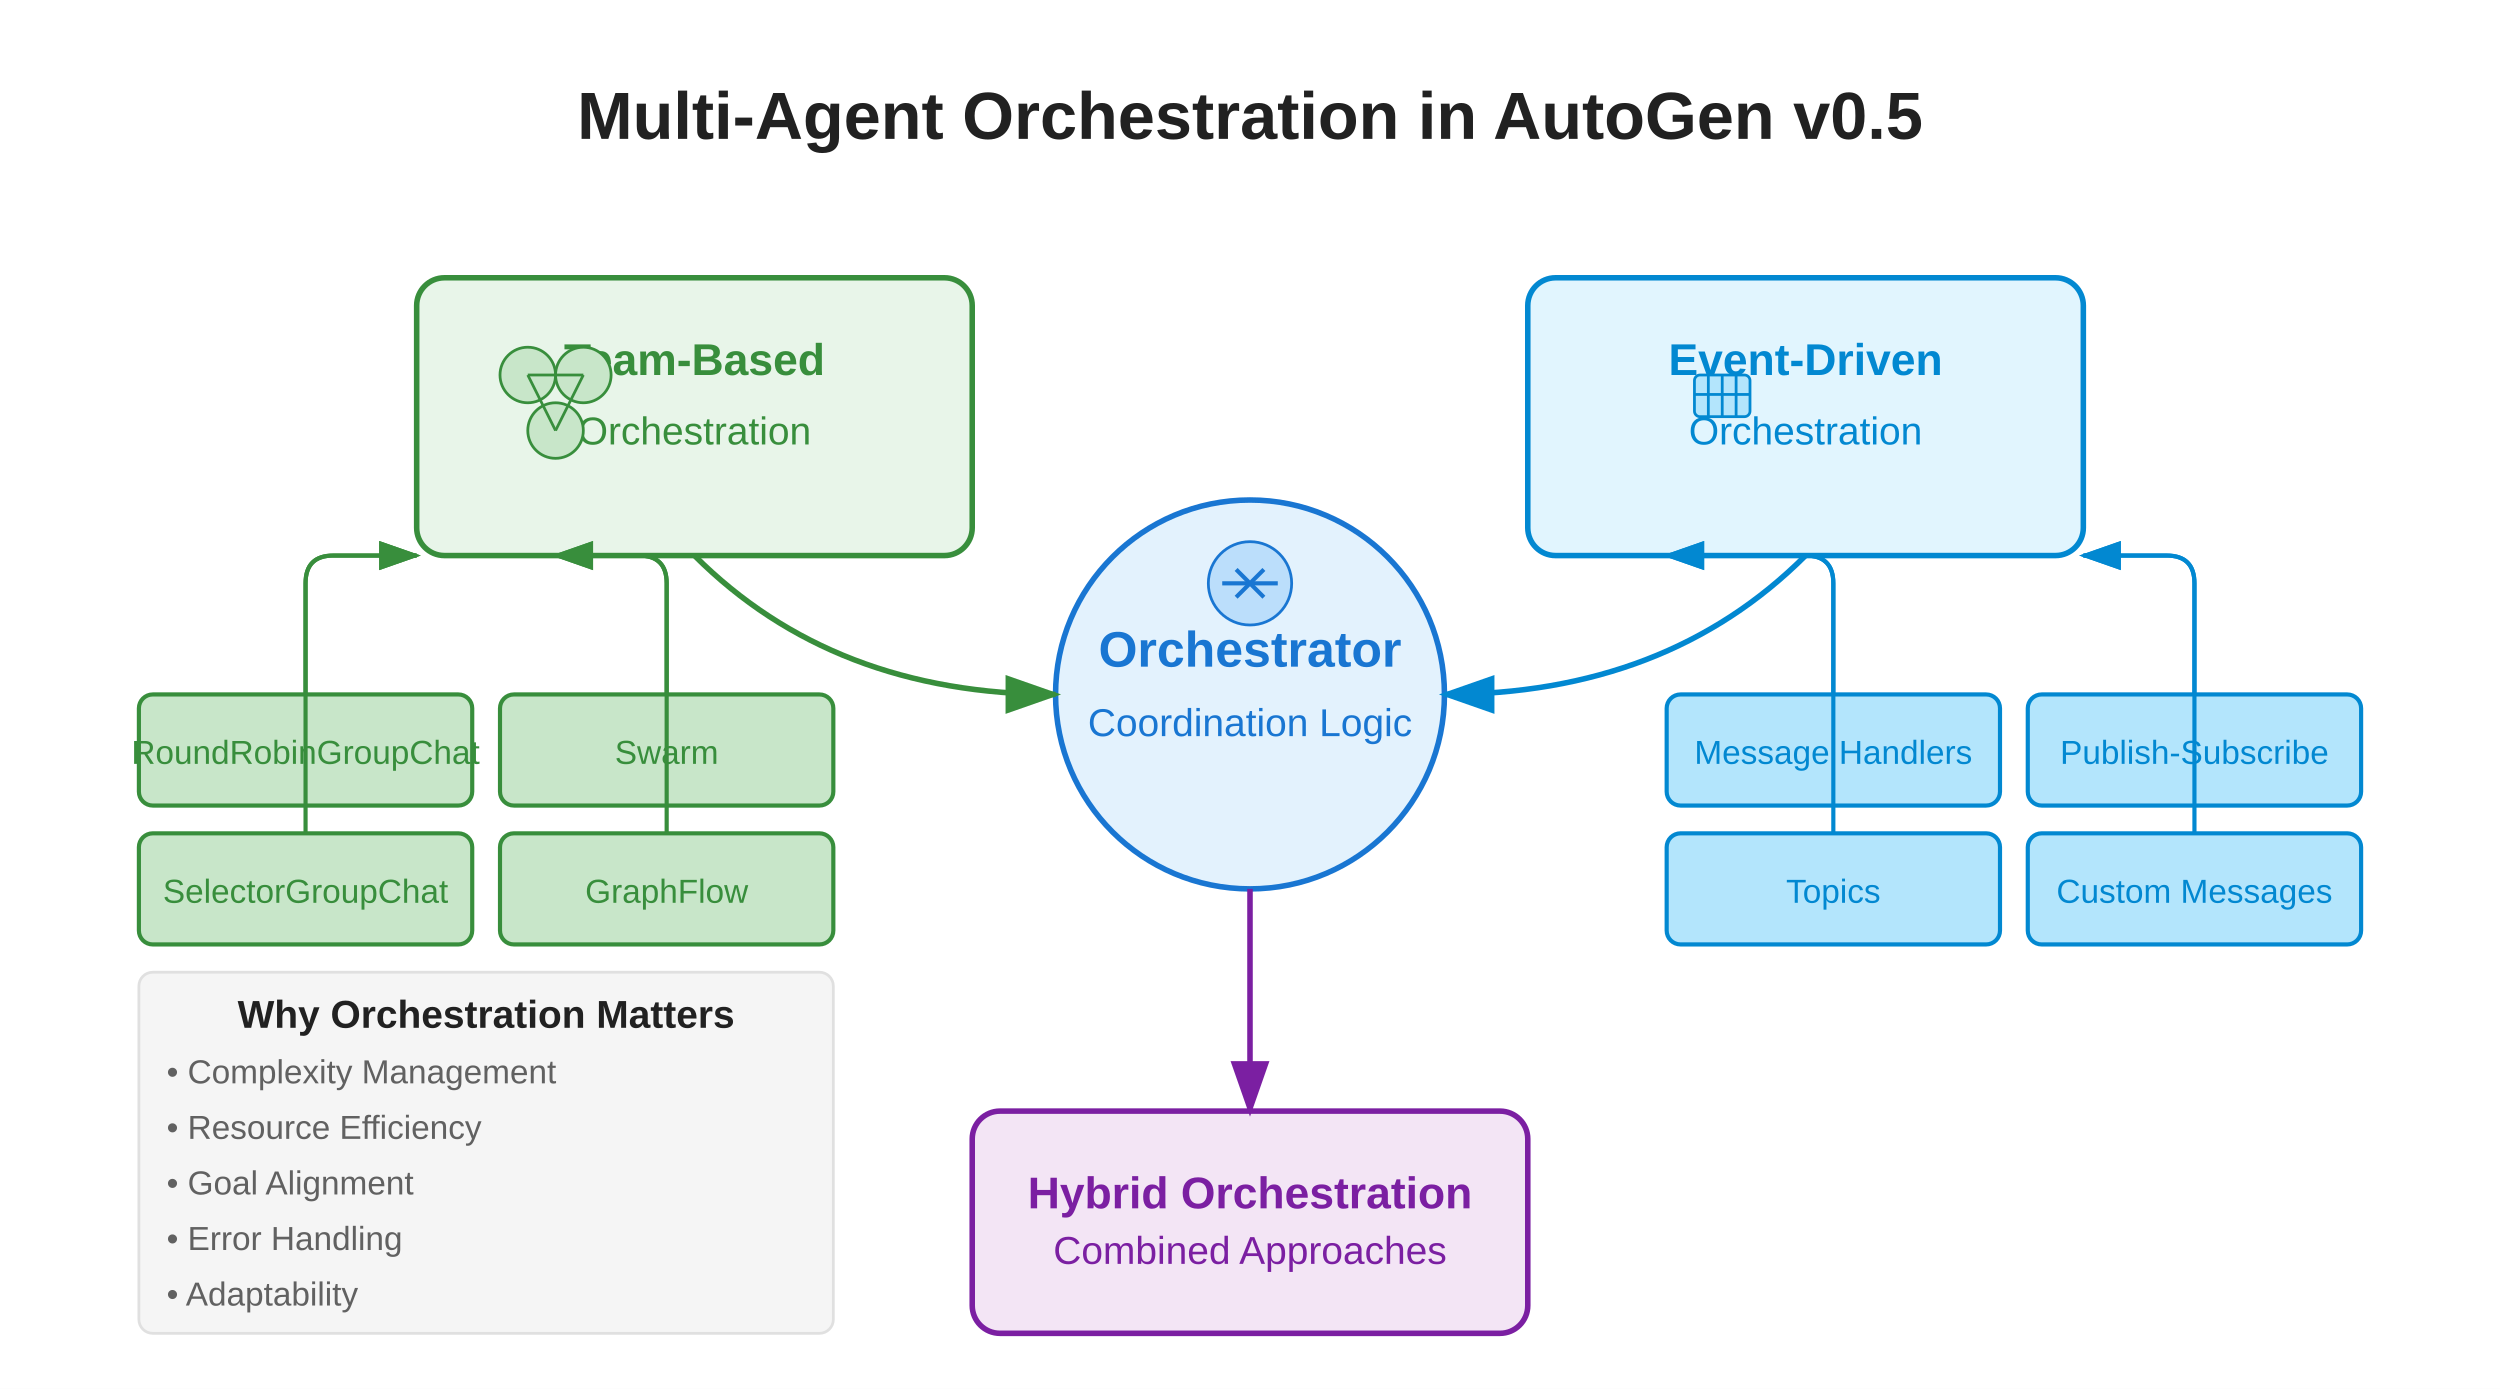
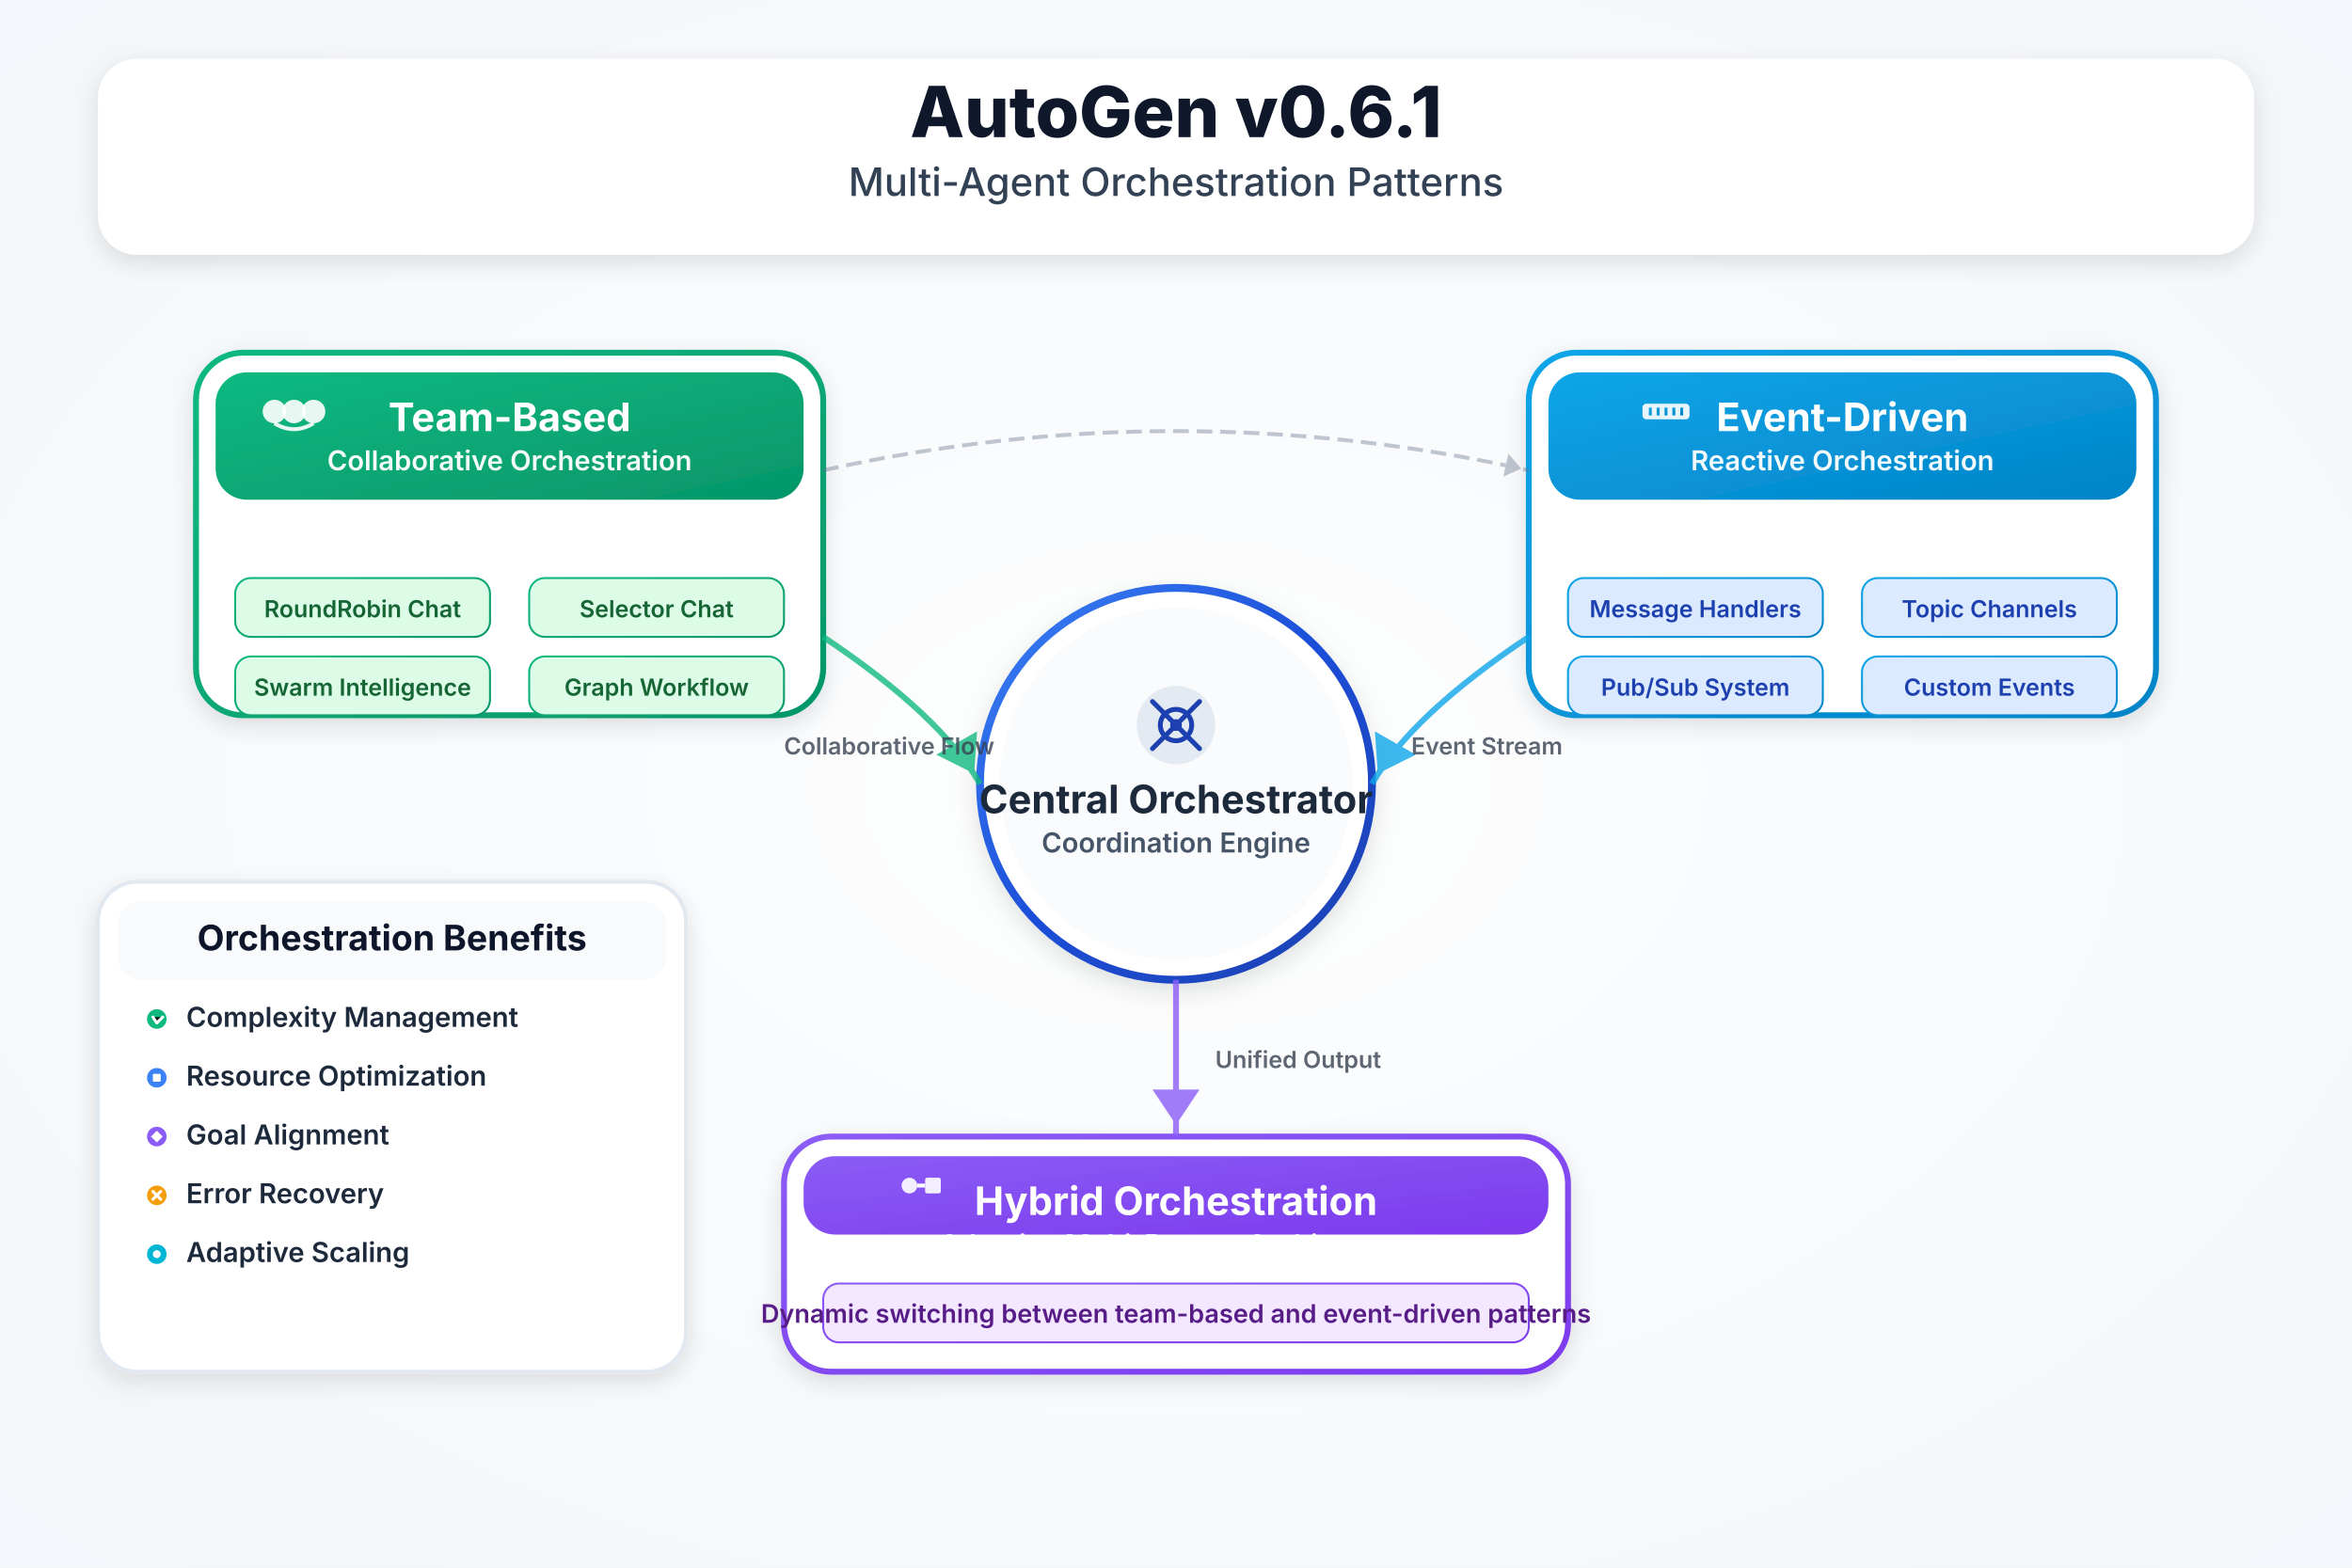
- <svg xmlns="http://www.w3.org/2000/svg" width="900" height="500">
-   <rect width="900" height="500" fill="white" />
-   <text x="450" y="50" text-anchor="middle" font-family="Arial" font-size="24" font-weight="bold" fill="#212121">Multi-Agent Orchestration in AutoGen v0.5</text>
-   <g id="orchestrator">
-     <circle cx="450" cy="250" r="70" fill="#e3f2fd" stroke="#1976d2" stroke-width="2" />
-     <text x="450" y="240" text-anchor="middle" font-family="Arial" font-size="18" font-weight="bold" fill="#1976d2">Orchestrator</text>
-     <text x="450" y="265" text-anchor="middle" font-family="Arial" font-size="14" fill="#1976d2">Coordination Logic</text>
-     <circle cx="450" cy="210" r="15" fill="#bbdefb" stroke="#1976d2" stroke-width="1" />
-     <path d="M445 205 L455 215 M445 215 L455 205" stroke="#1976d2" stroke-width="1.5" />
-     <path d="M440 210 L460 210" stroke="#1976d2" stroke-width="1.5" />
+ <svg xmlns="http://www.w3.org/2000/svg" width="1200" height="800">
+   <defs>
+     <radialGradient id="backgroundGrad" cx="50%" cy="50%" r="80%">
+       <stop offset="0%" style="stop-color:#fefefe;stop-opacity:1" />
+       <stop offset="100%" style="stop-color:#f1f5f9;stop-opacity:1" />
+     </radialGradient>
+     <linearGradient id="orchestratorGrad" x1="0%" y1="0%" x2="100%" y2="100%">
+       <stop offset="0%" style="stop-color:#3b82f6;stop-opacity:1" />
+       <stop offset="50%" style="stop-color:#1d4ed8;stop-opacity:1" />
+       <stop offset="100%" style="stop-color:#1e40af;stop-opacity:1" />
+     </linearGradient>
+     <linearGradient id="teamGrad" x1="0%" y1="0%" x2="100%" y2="100%">
+       <stop offset="0%" style="stop-color:#10b981;stop-opacity:1" />
+       <stop offset="100%" style="stop-color:#059669;stop-opacity:1" />
+     </linearGradient>
+     <linearGradient id="eventGrad" x1="0%" y1="0%" x2="100%" y2="100%">
+       <stop offset="0%" style="stop-color:#0ea5e9;stop-opacity:1" />
+       <stop offset="100%" style="stop-color:#0284c7;stop-opacity:1" />
+     </linearGradient>
+     <linearGradient id="hybridGrad" x1="0%" y1="0%" x2="100%" y2="100%">
+       <stop offset="0%" style="stop-color:#8b5cf6;stop-opacity:1" />
+       <stop offset="100%" style="stop-color:#7c3aed;stop-opacity:1" />
+     </linearGradient>
+     <filter id="dramaticShadow" x="-30%" y="-30%" width="160%" height="160%">
+       <feGaussianBlur in="SourceAlpha" stdDeviation="6" />
+       <feOffset dx="0" dy="4" result="offset" />
+       <feFlood flood-color="#000000" flood-opacity="0.12" />
+       <feComposite in2="offset" operator="in" />
+       <feMerge>
+         <feMergeNode />
+         <feMergeNode in="SourceGraphic" />
+       </feMerge>
+     </filter>
+     <marker id="teamArrow" markerWidth="12" markerHeight="12" refX="10" refY="6" orient="auto" markerUnits="strokeWidth">
+       <path d="M2,2 L2,10 L8,6 z" fill="#10b981" stroke="none" />
+     </marker>
+     <marker id="eventArrow" markerWidth="12" markerHeight="12" refX="10" refY="6" orient="auto" markerUnits="strokeWidth">
+       <path d="M2,2 L2,10 L8,6 z" fill="#0ea5e9" stroke="none" />
+     </marker>
+     <marker id="hybridArrow" markerWidth="12" markerHeight="12" refX="10" refY="6" orient="auto" markerUnits="strokeWidth">
+       <path d="M2,2 L2,10 L8,6 z" fill="#8b5cf6" stroke="none" />
+     </marker>
+     <marker id="dataFlowArrow" markerWidth="10" markerHeight="10" refX="8" refY="5" orient="auto" markerUnits="strokeWidth">
+       <path d="M2,2 L2,8 L6,5 z" fill="#64748b" stroke="none" />
+     </marker>
+   </defs>
+   <rect width="1200" height="800" fill="url(#backgroundGrad)" />
+   <rect x="50" y="30" width="1100" height="100" rx="20" fill="white" filter="url(#dramaticShadow)" opacity="0.98" />
+   <text x="600" y="70" text-anchor="middle" font-family="Inter, system-ui, sans-serif" font-size="36" font-weight="800" fill="#0f172a">AutoGen v0.6.1</text>
+   <text x="600" y="100" text-anchor="middle" font-family="Inter, system-ui, sans-serif" font-size="20" font-weight="500" fill="#334155">Multi-Agent Orchestration Patterns</text>
+   <g id="orchestrator" filter="url(#dramaticShadow)">
+     <circle cx="600" cy="400" r="100" fill="white" stroke="url(#orchestratorGrad)" stroke-width="4" />
+     <circle cx="600" cy="400" r="90" fill="#f8fafc" opacity="0.8" />
+     <g transform="translate(600, 370)">
+       <circle cx="0" cy="0" r="20" fill="#e2e8f0" opacity="0.9" />
+       <path d="M-12,-12 L12,12 M-12,12 L12,-12" stroke="#1e40af" stroke-width="2.5" stroke-linecap="round" />
+       <circle cx="0" cy="0" r="8" fill="none" stroke="#1e40af" stroke-width="2.5" />
+       <circle cx="0" cy="0" r="3" fill="#1e40af" />
+     </g>
+     <text x="600" y="415" text-anchor="middle" font-family="Inter, system-ui, sans-serif" font-size="20" font-weight="700" fill="#1e293b">Central Orchestrator</text>
+     <text x="600" y="435" text-anchor="middle" font-family="Inter, system-ui, sans-serif" font-size="14" font-weight="600" fill="#475569">Coordination Engine</text>
  </g>
-   <g id="team-based">
-     <rect x="150" y="100" width="200" height="100" rx="10" ry="10" fill="#e8f5e9" stroke="#388e3c" stroke-width="2" />
-     <text x="250" y="135" text-anchor="middle" font-family="Arial" font-size="16" font-weight="bold" fill="#388e3c">Team-Based</text>
-     <text x="250" y="160" text-anchor="middle" font-family="Arial" font-size="14" fill="#388e3c">Orchestration</text>
-     <circle cx="190" cy="135" r="10" fill="#c8e6c9" stroke="#388e3c" stroke-width="1" />
-     <circle cx="210" cy="135" r="10" fill="#c8e6c9" stroke="#388e3c" stroke-width="1" />
-     <circle cx="200" cy="155" r="10" fill="#c8e6c9" stroke="#388e3c" stroke-width="1" />
-     <line x1="190" y1="135" x2="210" y2="135" stroke="#388e3c" stroke-width="1" />
-     <line x1="190" y1="135" x2="200" y2="155" stroke="#388e3c" stroke-width="1" />
-     <line x1="210" y1="135" x2="200" y2="155" stroke="#388e3c" stroke-width="1" />
+   <g id="team-orchestration" filter="url(#dramaticShadow)">
+     <rect x="100" y="180" width="320" height="185" rx="24" fill="white" stroke="url(#teamGrad)" stroke-width="3" />
+     <rect x="110" y="190" width="300" height="65" rx="16" fill="url(#teamGrad)" />
+     <g transform="translate(150, 210)">
+       <circle cx="-10" cy="0" r="6" fill="white" opacity="0.9" />
+       <circle cx="0" cy="0" r="6" fill="white" opacity="0.9" />
+       <circle cx="10" cy="0" r="6" fill="white" opacity="0.9" />
+       <path d="M-10,6 Q0,12 10,6" stroke="white" stroke-width="2" fill="none" opacity="0.9" />
+     </g>
+     <text x="260" y="220" text-anchor="middle" font-family="Inter, system-ui, sans-serif" font-size="20" font-weight="700" fill="white">Team-Based</text>
+     <text x="260" y="240" text-anchor="middle" font-family="Inter, system-ui, sans-serif" font-size="14" font-weight="600" fill="white" opacity="0.95">Collaborative Orchestration</text>
+     <rect x="120" y="295" width="130" height="30" rx="8" fill="#dcfce7" stroke="url(#teamGrad)" stroke-width="1" />
+     <text x="185" y="315" text-anchor="middle" font-family="Inter, system-ui, sans-serif" font-size="12" font-weight="600" fill="#166534">RoundRobin Chat</text>
+     <rect x="270" y="295" width="130" height="30" rx="8" fill="#dcfce7" stroke="url(#teamGrad)" stroke-width="1" />
+     <text x="335" y="315" text-anchor="middle" font-family="Inter, system-ui, sans-serif" font-size="12" font-weight="600" fill="#166534">Selector Chat</text>
+     <rect x="120" y="335" width="130" height="30" rx="8" fill="#dcfce7" stroke="url(#teamGrad)" stroke-width="1" />
+     <text x="185" y="355" text-anchor="middle" font-family="Inter, system-ui, sans-serif" font-size="12" font-weight="600" fill="#166534">Swarm Intelligence</text>
+     <rect x="270" y="335" width="130" height="30" rx="8" fill="#dcfce7" stroke="url(#teamGrad)" stroke-width="1" />
+     <text x="335" y="355" text-anchor="middle" font-family="Inter, system-ui, sans-serif" font-size="12" font-weight="600" fill="#166534">Graph Workflow</text>
  </g>
-   <g id="event-driven">
-     <rect x="550" y="100" width="200" height="100" rx="10" ry="10" fill="#e1f5fe" stroke="#0288d1" stroke-width="2" />
-     <text x="650" y="135" text-anchor="middle" font-family="Arial" font-size="16" font-weight="bold" fill="#0288d1">Event-Driven</text>
-     <text x="650" y="160" text-anchor="middle" font-family="Arial" font-size="14" fill="#0288d1">Orchestration</text>
-     <rect x="610" y="135" width="20" height="15" rx="2" ry="2" fill="#b3e5fc" stroke="#0288d1" stroke-width="1" />
-     <path d="M610 142 L630 142" stroke="#0288d1" stroke-width="1" />
-     <path d="M615 135 L615 150" stroke="#0288d1" stroke-width="1" />
-     <path d="M620 135 L620 150" stroke="#0288d1" stroke-width="1" />
-     <path d="M625 135 L625 150" stroke="#0288d1" stroke-width="1" />
+   <g id="event-orchestration" filter="url(#dramaticShadow)">
+     <rect x="780" y="180" width="320" height="185" rx="24" fill="white" stroke="url(#eventGrad)" stroke-width="3" />
+     <rect x="790" y="190" width="300" height="65" rx="16" fill="url(#eventGrad)" />
+     <g transform="translate(850, 210)">
+       <rect x="-12" y="-4" width="24" height="8" rx="2" fill="white" opacity="0.9" />
+       <path d="M-8,-2 L-8,2 M-4,-2 L-4,2 M0,-2 L0,2 M4,-2 L4,2 M8,-2 L8,2" stroke="url(#eventGrad)" stroke-width="1.5" />
+     </g>
+     <text x="940" y="220" text-anchor="middle" font-family="Inter, system-ui, sans-serif" font-size="20" font-weight="700" fill="white">Event-Driven</text>
+     <text x="940" y="240" text-anchor="middle" font-family="Inter, system-ui, sans-serif" font-size="14" font-weight="600" fill="white" opacity="0.95">Reactive Orchestration</text>
+     <rect x="800" y="295" width="130" height="30" rx="8" fill="#dbeafe" stroke="url(#eventGrad)" stroke-width="1" />
+     <text x="865" y="315" text-anchor="middle" font-family="Inter, system-ui, sans-serif" font-size="12" font-weight="600" fill="#1e40af">Message Handlers</text>
+     <rect x="950" y="295" width="130" height="30" rx="8" fill="#dbeafe" stroke="url(#eventGrad)" stroke-width="1" />
+     <text x="1015" y="315" text-anchor="middle" font-family="Inter, system-ui, sans-serif" font-size="12" font-weight="600" fill="#1e40af">Topic Channels</text>
+     <rect x="800" y="335" width="130" height="30" rx="8" fill="#dbeafe" stroke="url(#eventGrad)" stroke-width="1" />
+     <text x="865" y="355" text-anchor="middle" font-family="Inter, system-ui, sans-serif" font-size="12" font-weight="600" fill="#1e40af">Pub/Sub System</text>
+     <rect x="950" y="335" width="130" height="30" rx="8" fill="#dbeafe" stroke="url(#eventGrad)" stroke-width="1" />
+     <text x="1015" y="355" text-anchor="middle" font-family="Inter, system-ui, sans-serif" font-size="12" font-weight="600" fill="#1e40af">Custom Events</text>
  </g>
-   <g id="hybrid">
-     <rect x="350" y="400" width="200" height="80" rx="10" ry="10" fill="#f3e5f5" stroke="#7b1fa2" stroke-width="2" />
-     <text x="450" y="435" text-anchor="middle" font-family="Arial" font-size="16" font-weight="bold" fill="#7b1fa2">Hybrid Orchestration</text>
-     <text x="450" y="455" text-anchor="middle" font-family="Arial" font-size="14" fill="#7b1fa2">Combined Approaches</text>
-   </g>
-   <g id="team-components">
-     <rect x="50" y="250" width="120" height="40" rx="5" ry="5" fill="#c8e6c9" stroke="#388e3c" stroke-width="1.5" />
-     <text x="110" y="275" text-anchor="middle" font-family="Arial" font-size="12" fill="#388e3c">RoundRobinGroupChat</text>
-     <rect x="50" y="300" width="120" height="40" rx="5" ry="5" fill="#c8e6c9" stroke="#388e3c" stroke-width="1.5" />
-     <text x="110" y="325" text-anchor="middle" font-family="Arial" font-size="12" fill="#388e3c">SelectorGroupChat</text>
-     <rect x="180" y="250" width="120" height="40" rx="5" ry="5" fill="#c8e6c9" stroke="#388e3c" stroke-width="1.5" />
-     <text x="240" y="275" text-anchor="middle" font-family="Arial" font-size="12" fill="#388e3c">Swarm</text>
-     <rect x="180" y="300" width="120" height="40" rx="5" ry="5" fill="#c8e6c9" stroke="#388e3c" stroke-width="1.5" />
-     <text x="240" y="325" text-anchor="middle" font-family="Arial" font-size="12" fill="#388e3c">GraphFlow</text>
-   </g>
-   <g id="event-components">
-     <rect x="600" y="250" width="120" height="40" rx="5" ry="5" fill="#b3e5fc" stroke="#0288d1" stroke-width="1.5" />
-     <text x="660" y="275" text-anchor="middle" font-family="Arial" font-size="12" fill="#0288d1">Message Handlers</text>
-     <rect x="600" y="300" width="120" height="40" rx="5" ry="5" fill="#b3e5fc" stroke="#0288d1" stroke-width="1.5" />
-     <text x="660" y="325" text-anchor="middle" font-family="Arial" font-size="12" fill="#0288d1">Topics</text>
-     <rect x="730" y="250" width="120" height="40" rx="5" ry="5" fill="#b3e5fc" stroke="#0288d1" stroke-width="1.5" />
-     <text x="790" y="275" text-anchor="middle" font-family="Arial" font-size="12" fill="#0288d1">Publish-Subscribe</text>
-     <rect x="730" y="300" width="120" height="40" rx="5" ry="5" fill="#b3e5fc" stroke="#0288d1" stroke-width="1.5" />
-     <text x="790" y="325" text-anchor="middle" font-family="Arial" font-size="12" fill="#0288d1">Custom Messages</text>
+   <g id="hybrid-orchestration" filter="url(#dramaticShadow)">
+     <rect x="400" y="580" width="400" height="120" rx="24" fill="white" stroke="url(#hybridGrad)" stroke-width="3" />
+     <rect x="410" y="590" width="380" height="40" rx="16" fill="url(#hybridGrad)" />
+     <g transform="translate(470, 605)">
+       <circle cx="-6" cy="0" r="4" fill="white" opacity="0.9" />
+       <rect x="2" y="-4" width="8" height="8" rx="1" fill="white" opacity="0.9" />
+       <path d="M-2,0 L2,0" stroke="white" stroke-width="2" />
+     </g>
+     <text x="600" y="620" text-anchor="middle" font-family="Inter, system-ui, sans-serif" font-size="20" font-weight="700" fill="white">Hybrid Orchestration</text>
+     <text x="600" y="640" text-anchor="middle" font-family="Inter, system-ui, sans-serif" font-size="14" font-weight="600" fill="white" opacity="0.95">Adaptive Multi-Pattern Architecture</text>
+     <rect x="420" y="655" width="360" height="30" rx="8" fill="#f3e8ff" stroke="url(#hybridGrad)" stroke-width="1" />
+     <text x="600" y="675" text-anchor="middle" font-family="Inter, system-ui, sans-serif" font-size="13" font-weight="600" fill="#581c87">Dynamic switching between team-based and event-driven patterns</text>
  </g>
  <g id="connections">
-     <path d="M 250 200 Q 300 250 380 250" stroke="#388e3c" stroke-width="2" fill="none" marker-end="url(#green-arrow)" />
-     <path d="M 650 200 Q 600 250 520 250" stroke="#0288d1" stroke-width="2" fill="none" marker-end="url(#blue-arrow)" />
-     <path d="M 450 320 L 450 400" stroke="#7b1fa2" stroke-width="2" fill="none" marker-end="url(#purple-arrow)" />
-     <path d="M 110 250 L 110 210 Q 110 200 120 200 L 150 200" stroke="#388e3c" stroke-width="1.5" fill="none" marker-end="url(#green-arrow)" />
-     <path d="M 110 300 L 110 210 Q 110 200 120 200 L 150 200" stroke="#388e3c" stroke-width="1.5" fill="none" marker-end="url(#green-arrow)" />
-     <path d="M 240 250 L 240 210 Q 240 200 230 200 L 200 200" stroke="#388e3c" stroke-width="1.5" fill="none" marker-end="url(#green-arrow)" />
-     <path d="M 240 300 L 240 210 Q 240 200 230 200 L 200 200" stroke="#388e3c" stroke-width="1.5" fill="none" marker-end="url(#green-arrow)" />
-     <path d="M 660 250 L 660 210 Q 660 200 650 200 L 600 200" stroke="#0288d1" stroke-width="1.5" fill="none" marker-end="url(#blue-arrow)" />
-     <path d="M 660 300 L 660 210 Q 660 200 650 200 L 600 200" stroke="#0288d1" stroke-width="1.5" fill="none" marker-end="url(#blue-arrow)" />
-     <path d="M 790 250 L 790 210 Q 790 200 780 200 L 750 200" stroke="#0288d1" stroke-width="1.5" fill="none" marker-end="url(#blue-arrow)" />
-     <path d="M 790 300 L 790 210 Q 790 200 780 200 L 750 200" stroke="#0288d1" stroke-width="1.5" fill="none" marker-end="url(#blue-arrow)" />
+     <path d="M420 325 Q480 365 500 400" stroke="#10b981" stroke-width="3" fill="none" marker-end="url(#teamArrow)" opacity="0.8" />
+     <path d="M780 325 Q720 365 700 400" stroke="#0ea5e9" stroke-width="3" fill="none" marker-end="url(#eventArrow)" opacity="0.8" />
+     <path d="M600 500 L600 580" stroke="#8b5cf6" stroke-width="3" fill="none" marker-end="url(#hybridArrow)" opacity="0.8" />
+     <path d="M420 240 Q600 200 780 240" stroke="#64748b" stroke-width="2" fill="none" marker-end="url(#dataFlowArrow)" opacity="0.4" stroke-dasharray="8,4" />
  </g>
-   <rect x="50" y="350" width="250" height="130" rx="5" ry="5" fill="#f5f5f5" stroke="#e0e0e0" stroke-width="1" />
-   <text x="175" y="370" text-anchor="middle" font-family="Arial" font-size="14" font-weight="bold" fill="#212121">Why Orchestration Matters</text>
-   <text x="60" y="390" font-family="Arial" font-size="12" fill="#616161">• Complexity Management</text>
-   <text x="60" y="410" font-family="Arial" font-size="12" fill="#616161">• Resource Efficiency</text>
-   <text x="60" y="430" font-family="Arial" font-size="12" fill="#616161">• Goal Alignment</text>
-   <text x="60" y="450" font-family="Arial" font-size="12" fill="#616161">• Error Handling</text>
-   <text x="60" y="470" font-family="Arial" font-size="12" fill="#616161">• Adaptability</text>
-   <defs>
-     <marker id="green-arrow" markerWidth="10" markerHeight="7" refX="9" refY="3.5" orient="auto">
-       <polygon points="0 0, 10 3.5, 0 7" fill="#388e3c" />
-     </marker>
-     <marker id="blue-arrow" markerWidth="10" markerHeight="7" refX="9" refY="3.5" orient="auto">
-       <polygon points="0 0, 10 3.5, 0 7" fill="#0288d1" />
-     </marker>
-     <marker id="purple-arrow" markerWidth="10" markerHeight="7" refX="9" refY="3.5" orient="auto">
-       <polygon points="0 0, 10 3.5, 0 7" fill="#7b1fa2" />
-     </marker>
-   </defs>
+   <g id="benefits" filter="url(#dramaticShadow)">
+     <rect x="50" y="450" width="300" height="250" rx="20" fill="white" stroke="#e2e8f0" stroke-width="2" />
+     <rect x="60" y="460" width="280" height="40" rx="12" fill="#f8fafc" />
+     <text x="200" y="485" text-anchor="middle" font-family="Inter, system-ui, sans-serif" font-size="18" font-weight="700" fill="#0f172a">Orchestration Benefits</text>
+     <g transform="translate(80, 520)">
+       <circle cx="0" cy="0" r="5" fill="#10b981" />
+       <path d="M-2,-1 L0,2 L3,-1" stroke="white" stroke-width="1.5" stroke-linecap="round" stroke-linejoin="round" />
+       <text x="15" y="4" font-family="Inter, system-ui, sans-serif" font-size="14" font-weight="600" fill="#1e293b">Complexity Management</text>
+     </g>
+     <g transform="translate(80, 550)">
+       <circle cx="0" cy="0" r="5" fill="#3b82f6" />
+       <rect x="-2" y="-2" width="4" height="4" rx="0.5" fill="white" />
+       <text x="15" y="4" font-family="Inter, system-ui, sans-serif" font-size="14" font-weight="600" fill="#1e293b">Resource Optimization</text>
+     </g>
+     <g transform="translate(80, 580)">
+       <circle cx="0" cy="0" r="5" fill="#8b5cf6" />
+       <path d="M-3,0 L0,-3 L3,0 L0,3 Z" fill="white" />
+       <text x="15" y="4" font-family="Inter, system-ui, sans-serif" font-size="14" font-weight="600" fill="#1e293b">Goal Alignment</text>
+     </g>
+     <g transform="translate(80, 610)">
+       <circle cx="0" cy="0" r="5" fill="#f59e0b" />
+       <path d="M-2,-2 L2,2 M-2,2 L2,-2" stroke="white" stroke-width="1.5" stroke-linecap="round" />
+       <text x="15" y="4" font-family="Inter, system-ui, sans-serif" font-size="14" font-weight="600" fill="#1e293b">Error Recovery</text>
+     </g>
+     <g transform="translate(80, 640)">
+       <circle cx="0" cy="0" r="5" fill="#06b6d4" />
+       <circle cx="0" cy="0" r="2" fill="white" />
+       <text x="15" y="4" font-family="Inter, system-ui, sans-serif" font-size="14" font-weight="600" fill="#1e293b">Adaptive Scaling</text>
+     </g>
+   </g>
+   <g id="flow-labels">
+     <text x="400" y="385" font-family="Inter, system-ui, sans-serif" font-size="12" font-weight="600" fill="#374151" opacity="0.8">Collaborative Flow</text>
+     <text x="720" y="385" font-family="Inter, system-ui, sans-serif" font-size="12" font-weight="600" fill="#374151" opacity="0.8">Event Stream</text>
+     <text x="620" y="545" font-family="Inter, system-ui, sans-serif" font-size="12" font-weight="600" fill="#374151" opacity="0.8">Unified Output</text>
+   </g>
</svg>
